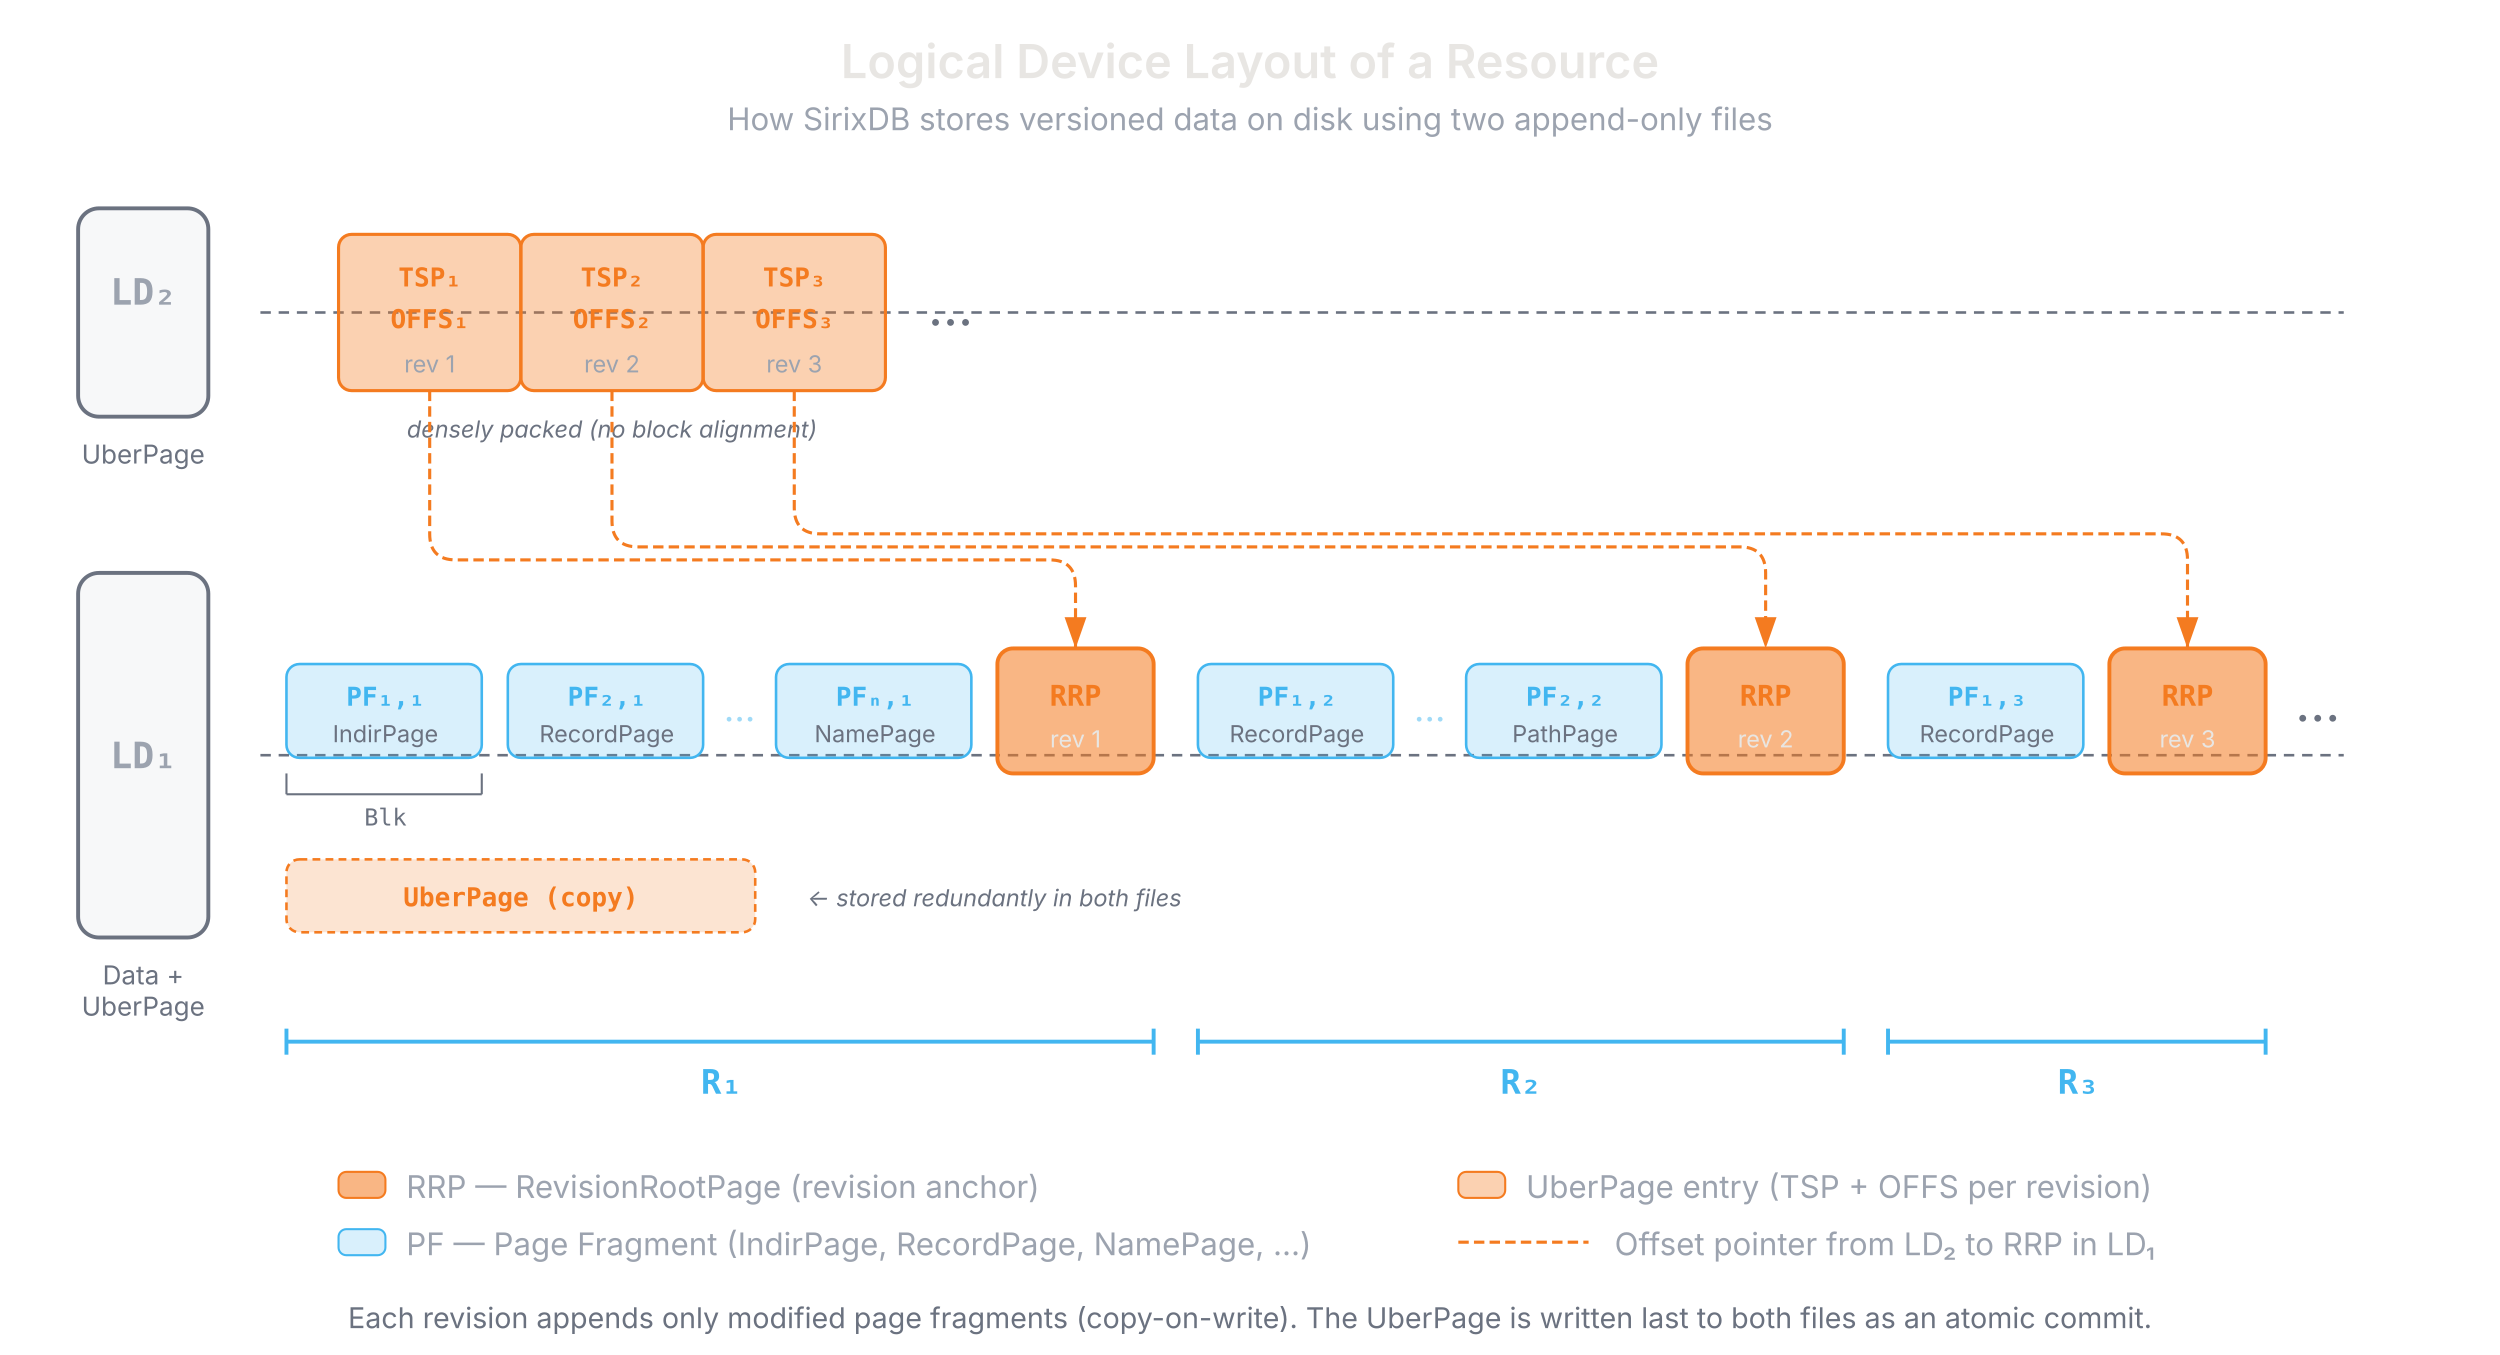
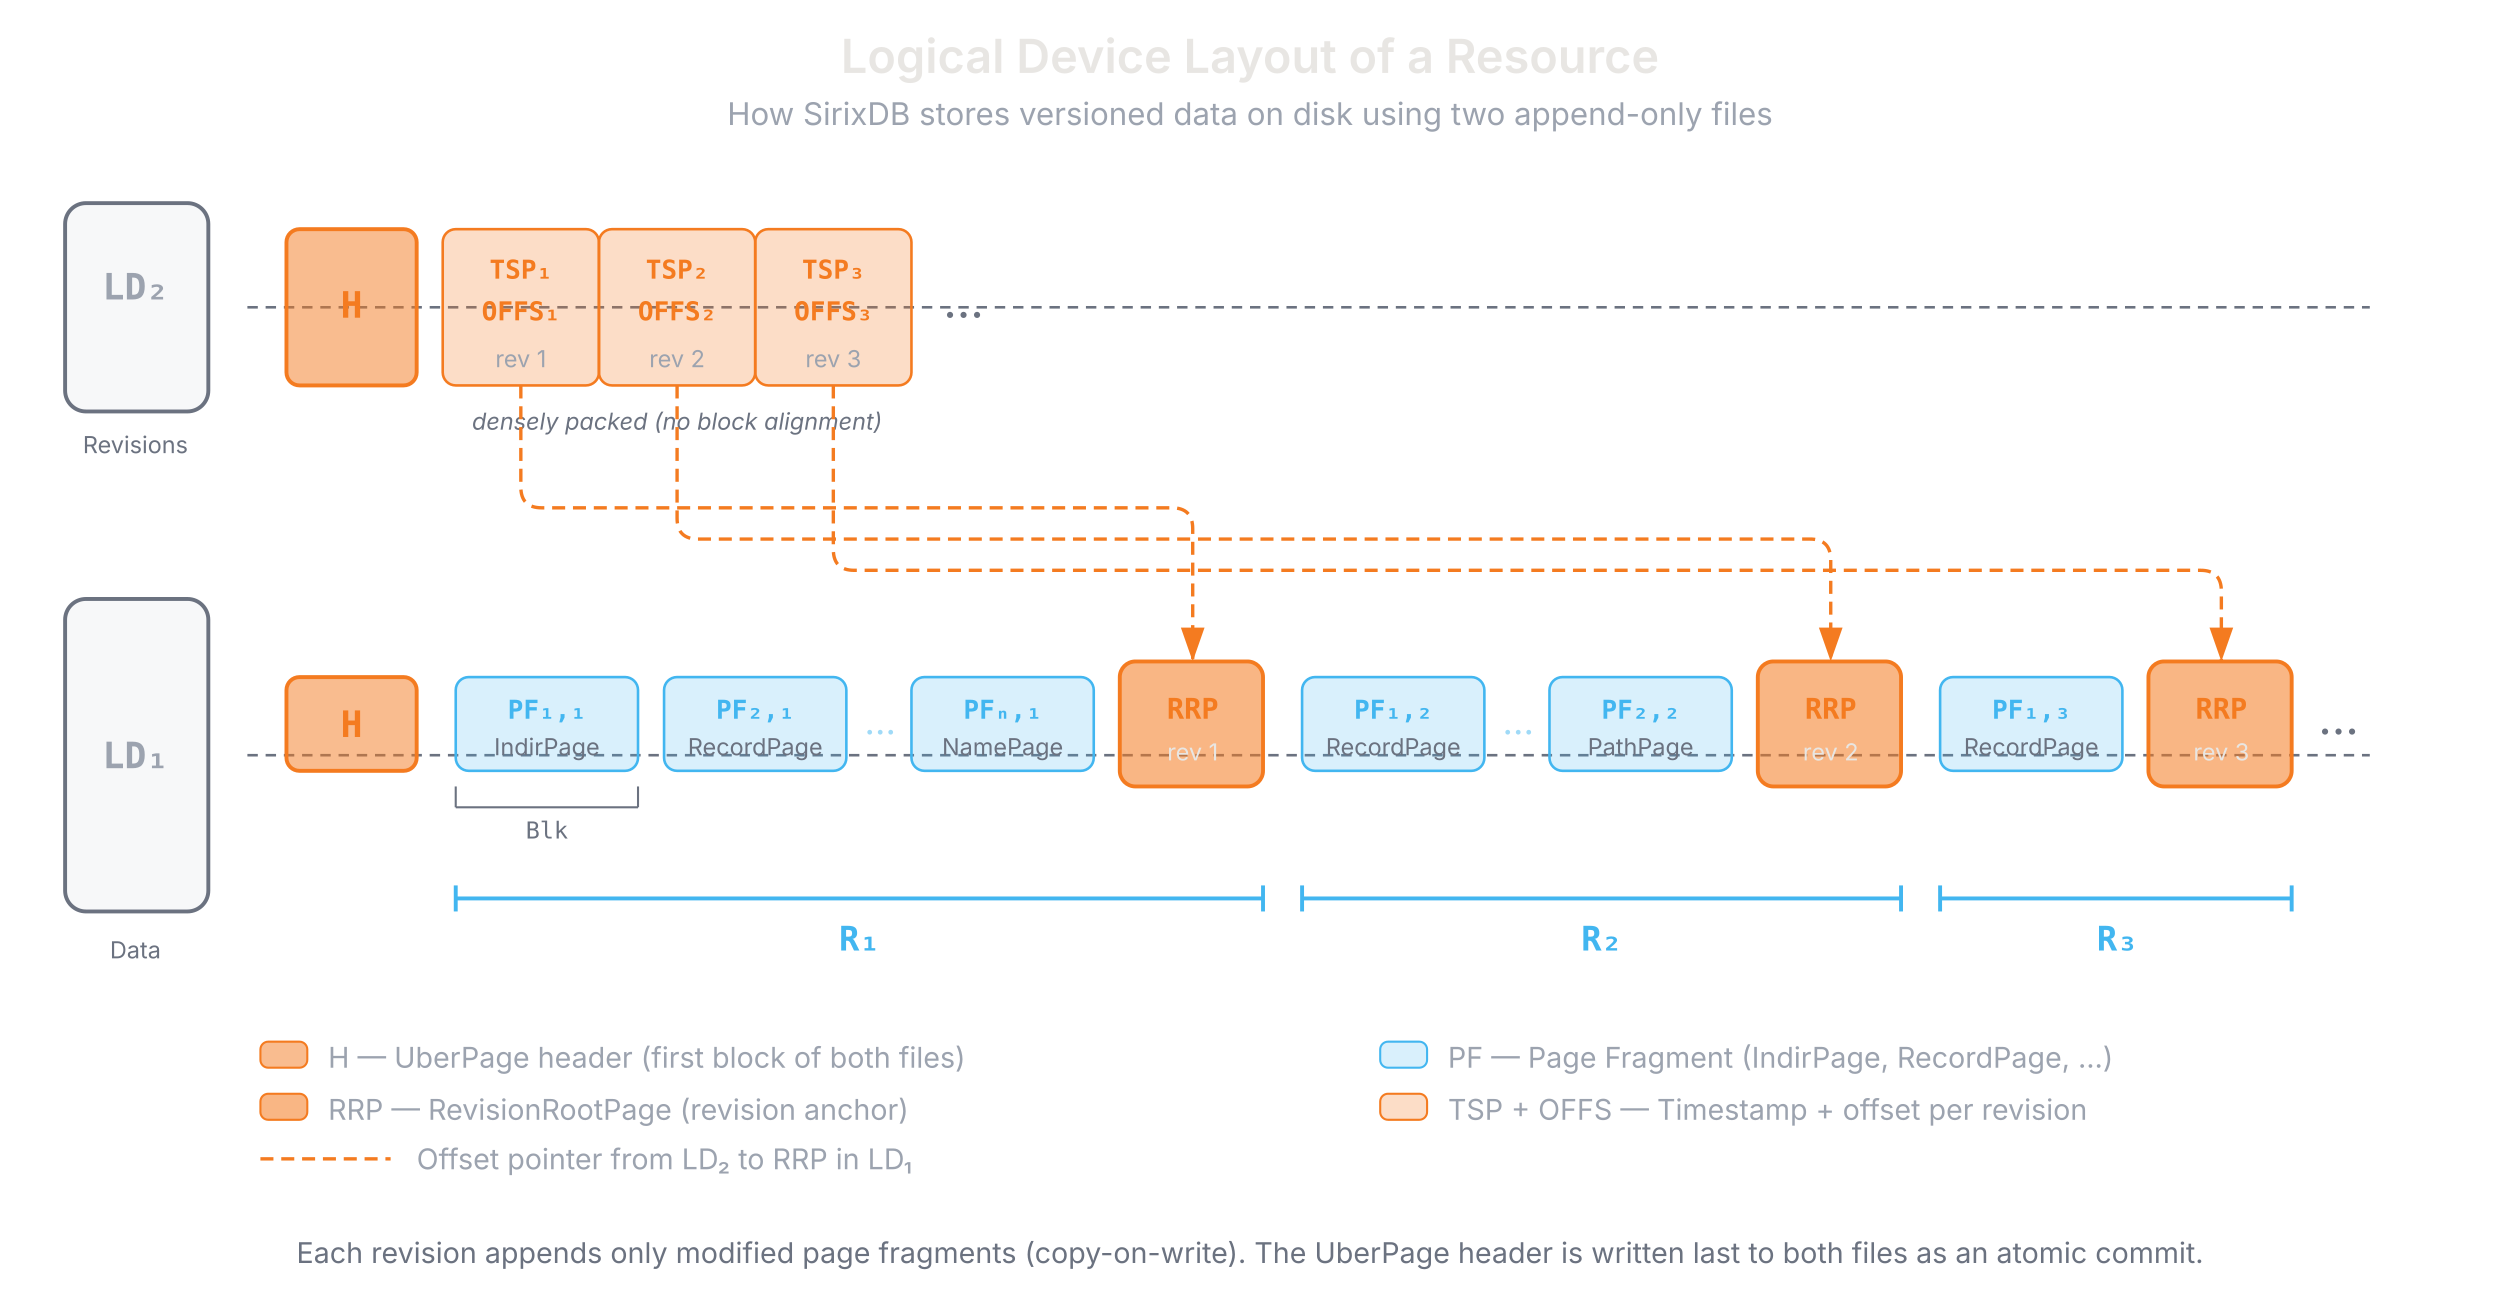
- <svg xmlns="http://www.w3.org/2000/svg" viewBox="0 0 960 520" fill="none" font-family="Inter,system-ui,sans-serif">
+ <svg xmlns="http://www.w3.org/2000/svg" viewBox="0 0 960 500" fill="none" font-family="Inter,system-ui,sans-serif">
  <defs>
    <marker id="arrowOrange" markerWidth="10" markerHeight="7" refX="10" refY="3.5" orient="auto">
      <polygon points="0,0 10,3.5 0,7" fill="#F47B20" />
    </marker>
  </defs>
-   <text x="480" y="30" text-anchor="middle" fill="#e8e6e3" font-size="18" font-weight="600">Logical Device Layout of a Resource</text>
-   <text x="480" y="50" text-anchor="middle" fill="#9ca3af" font-size="12">How SirixDB stores versioned data on disk using two append-only files</text>
-   <rect x="30" y="80" width="50" height="80" rx="8" fill="rgba(156,163,175,0.08)" stroke="#6b7280" stroke-width="1.5" />
-   <text x="55" y="117" text-anchor="middle" fill="#9ca3af" font-size="14" font-family="JetBrains Mono,monospace" font-weight="600">LD₂</text>
-   <text x="55" y="178" text-anchor="middle" fill="#6b7280" font-size="10">UberPage</text>
-   <line x1="100" y1="120" x2="900" y2="120" stroke="#6b7280" stroke-width="1" stroke-dasharray="4,3" />
-   <rect x="130" y="90" width="70" height="60" rx="5" fill="rgba(244,123,32,0.35)" stroke="#F47B20" stroke-width="1.2" />
-   <text x="165" y="110" text-anchor="middle" fill="#F47B20" font-size="10" font-family="JetBrains Mono,monospace" font-weight="600">TSP₁</text>
-   <text x="165" y="126" text-anchor="middle" fill="#F47B20" font-size="10" font-family="JetBrains Mono,monospace" font-weight="600">OFFS₁</text>
-   <text x="165" y="143" text-anchor="middle" fill="#9ca3af" font-size="9">rev 1</text>
-   <rect x="200" y="90" width="70" height="60" rx="5" fill="rgba(244,123,32,0.35)" stroke="#F47B20" stroke-width="1.2" />
-   <text x="235" y="110" text-anchor="middle" fill="#F47B20" font-size="10" font-family="JetBrains Mono,monospace" font-weight="600">TSP₂</text>
-   <text x="235" y="126" text-anchor="middle" fill="#F47B20" font-size="10" font-family="JetBrains Mono,monospace" font-weight="600">OFFS₂</text>
-   <text x="235" y="143" text-anchor="middle" fill="#9ca3af" font-size="9">rev 2</text>
-   <rect x="270" y="90" width="70" height="60" rx="5" fill="rgba(244,123,32,0.35)" stroke="#F47B20" stroke-width="1.2" />
-   <text x="305" y="110" text-anchor="middle" fill="#F47B20" font-size="10" font-family="JetBrains Mono,monospace" font-weight="600">TSP₃</text>
-   <text x="305" y="126" text-anchor="middle" fill="#F47B20" font-size="10" font-family="JetBrains Mono,monospace" font-weight="600">OFFS₃</text>
-   <text x="305" y="143" text-anchor="middle" fill="#9ca3af" font-size="9">rev 3</text>
-   <text x="365" y="125" fill="#6b7280" font-size="20" text-anchor="middle">...</text>
-   <text x="235" y="168" text-anchor="middle" fill="#6b7280" font-size="9" font-style="italic">densely packed (no block alignment)</text>
-   <rect x="30" y="220" width="50" height="140" rx="8" fill="rgba(156,163,175,0.08)" stroke="#6b7280" stroke-width="1.5" />
-   <text x="55" y="295" text-anchor="middle" fill="#9ca3af" font-size="14" font-family="JetBrains Mono,monospace" font-weight="600">LD₁</text>
-   <text x="55" y="378" text-anchor="middle" fill="#6b7280" font-size="10">Data +</text>
-   <text x="55" y="390" text-anchor="middle" fill="#6b7280" font-size="10">UberPage</text>
-   <line x1="100" y1="290" x2="900" y2="290" stroke="#6b7280" stroke-width="1" stroke-dasharray="4,3" />
-   <rect x="110" y="255" width="75" height="36" rx="5" fill="rgba(66,182,240,0.2)" stroke="#42B6F0" stroke-width="1" />
-   <text x="148" y="271" text-anchor="middle" fill="#42B6F0" font-size="10" font-family="JetBrains Mono,monospace" font-weight="600">PF₁,₁</text>
-   <text x="148" y="285" text-anchor="middle" fill="#6b7280" font-size="9">IndirPage</text>
-   <rect x="195" y="255" width="75" height="36" rx="5" fill="rgba(66,182,240,0.2)" stroke="#42B6F0" stroke-width="1" />
-   <text x="233" y="271" text-anchor="middle" fill="#42B6F0" font-size="10" font-family="JetBrains Mono,monospace" font-weight="600">PF₂,₁</text>
-   <text x="233" y="285" text-anchor="middle" fill="#6b7280" font-size="9">RecordPage</text>
-   <text x="284" y="277" fill="#42B6F0" font-size="14" text-anchor="middle" opacity="0.5">...</text>
-   <rect x="298" y="255" width="75" height="36" rx="5" fill="rgba(66,182,240,0.2)" stroke="#42B6F0" stroke-width="1" />
-   <text x="336" y="271" text-anchor="middle" fill="#42B6F0" font-size="10" font-family="JetBrains Mono,monospace" font-weight="600">PFₙ,₁</text>
-   <text x="336" y="285" text-anchor="middle" fill="#6b7280" font-size="9">NamePage</text>
-   <rect x="383" y="249" width="60" height="48" rx="6" fill="rgba(244,123,32,0.55)" stroke="#F47B20" stroke-width="1.5" />
-   <text x="413" y="271" text-anchor="middle" fill="#F47B20" font-size="11" font-family="JetBrains Mono,monospace" font-weight="700">RRP</text>
-   <text x="413" y="287" text-anchor="middle" fill="#e8e6e3" font-size="9">rev 1</text>
-   <rect x="460" y="255" width="75" height="36" rx="5" fill="rgba(66,182,240,0.2)" stroke="#42B6F0" stroke-width="1" />
-   <text x="498" y="271" text-anchor="middle" fill="#42B6F0" font-size="10" font-family="JetBrains Mono,monospace" font-weight="600">PF₁,₂</text>
-   <text x="498" y="285" text-anchor="middle" fill="#6b7280" font-size="9">RecordPage</text>
-   <text x="549" y="277" fill="#42B6F0" font-size="14" text-anchor="middle" opacity="0.5">...</text>
-   <rect x="563" y="255" width="75" height="36" rx="5" fill="rgba(66,182,240,0.2)" stroke="#42B6F0" stroke-width="1" />
-   <text x="601" y="271" text-anchor="middle" fill="#42B6F0" font-size="10" font-family="JetBrains Mono,monospace" font-weight="600">PF₂,₂</text>
-   <text x="601" y="285" text-anchor="middle" fill="#6b7280" font-size="9">PathPage</text>
-   <rect x="648" y="249" width="60" height="48" rx="6" fill="rgba(244,123,32,0.55)" stroke="#F47B20" stroke-width="1.5" />
-   <text x="678" y="271" text-anchor="middle" fill="#F47B20" font-size="11" font-family="JetBrains Mono,monospace" font-weight="700">RRP</text>
-   <text x="678" y="287" text-anchor="middle" fill="#e8e6e3" font-size="9">rev 2</text>
-   <rect x="725" y="255" width="75" height="36" rx="5" fill="rgba(66,182,240,0.2)" stroke="#42B6F0" stroke-width="1" />
-   <text x="763" y="271" text-anchor="middle" fill="#42B6F0" font-size="10" font-family="JetBrains Mono,monospace" font-weight="600">PF₁,₃</text>
-   <text x="763" y="285" text-anchor="middle" fill="#6b7280" font-size="9">RecordPage</text>
-   <rect x="810" y="249" width="60" height="48" rx="6" fill="rgba(244,123,32,0.55)" stroke="#F47B20" stroke-width="1.5" />
-   <text x="840" y="271" text-anchor="middle" fill="#F47B20" font-size="11" font-family="JetBrains Mono,monospace" font-weight="700">RRP</text>
-   <text x="840" y="287" text-anchor="middle" fill="#e8e6e3" font-size="9">rev 3</text>
-   <text x="890" y="277" fill="#6b7280" font-size="20" text-anchor="middle">...</text>
-   <line x1="110" y1="297" x2="110" y2="305" stroke="#6b7280" stroke-width="0.8" />
-   <line x1="110" y1="305" x2="185" y2="305" stroke="#6b7280" stroke-width="0.8" />
-   <line x1="185" y1="297" x2="185" y2="305" stroke="#6b7280" stroke-width="0.8" />
-   <text x="148" y="317" text-anchor="middle" fill="#6b7280" font-size="9" font-family="JetBrains Mono,monospace">Blk</text>
-   <rect x="110" y="330" width="180" height="28" rx="5" fill="rgba(244,123,32,0.2)" stroke="#F47B20" stroke-width="1" stroke-dasharray="3,2" />
-   <text x="200" y="348" text-anchor="middle" fill="#F47B20" font-size="10" font-family="JetBrains Mono,monospace" font-weight="600">UberPage (copy)</text>
-   <text x="310" y="348" fill="#6b7280" font-size="9" font-style="italic">← stored redundantly in both files</text>
-   <path d="M 165 150 L 165 205 Q 165 215 175 215 L 403 215 Q 413 215 413 225 L 413 249" fill="none" stroke="#F47B20" stroke-width="1.2" stroke-dasharray="4,2" marker-end="url(#arrowOrange)" />
-   <path d="M 235 150 L 235 200 Q 235 210 245 210 L 668 210 Q 678 210 678 220 L 678 249" fill="none" stroke="#F47B20" stroke-width="1.2" stroke-dasharray="4,2" marker-end="url(#arrowOrange)" />
-   <path d="M 305 150 L 305 195 Q 305 205 315 205 L 830 205 Q 840 205 840 215 L 840 249" fill="none" stroke="#F47B20" stroke-width="1.2" stroke-dasharray="4,2" marker-end="url(#arrowOrange)" />
-   <line x1="110" y1="400" x2="443" y2="400" stroke="#42B6F0" stroke-width="1.5" />
-   <line x1="110" y1="395" x2="110" y2="405" stroke="#42B6F0" stroke-width="1.5" />
-   <line x1="443" y1="395" x2="443" y2="405" stroke="#42B6F0" stroke-width="1.5" />
-   <text x="277" y="420" text-anchor="middle" fill="#42B6F0" font-size="13" font-family="JetBrains Mono,monospace" font-weight="600">R₁</text>
-   <line x1="460" y1="400" x2="708" y2="400" stroke="#42B6F0" stroke-width="1.5" />
-   <line x1="460" y1="395" x2="460" y2="405" stroke="#42B6F0" stroke-width="1.5" />
-   <line x1="708" y1="395" x2="708" y2="405" stroke="#42B6F0" stroke-width="1.5" />
-   <text x="584" y="420" text-anchor="middle" fill="#42B6F0" font-size="13" font-family="JetBrains Mono,monospace" font-weight="600">R₂</text>
-   <line x1="725" y1="400" x2="870" y2="400" stroke="#42B6F0" stroke-width="1.5" />
-   <line x1="725" y1="395" x2="725" y2="405" stroke="#42B6F0" stroke-width="1.5" />
-   <line x1="870" y1="395" x2="870" y2="405" stroke="#42B6F0" stroke-width="1.5" />
-   <text x="798" y="420" text-anchor="middle" fill="#42B6F0" font-size="13" font-family="JetBrains Mono,monospace" font-weight="600">R₃</text>
-   <rect x="130" y="450" width="18" height="10" rx="3" fill="rgba(244,123,32,0.55)" stroke="#F47B20" stroke-width="0.8" />
-   <text x="156" y="460" fill="#9ca3af" font-size="12">RRP — RevisionRootPage (revision anchor)</text>
-   <rect x="130" y="472" width="18" height="10" rx="3" fill="rgba(66,182,240,0.2)" stroke="#42B6F0" stroke-width="0.8" />
-   <text x="156" y="482" fill="#9ca3af" font-size="12">PF — Page Fragment (IndirPage, RecordPage, NamePage, ...)</text>
-   <rect x="560" y="450" width="18" height="10" rx="3" fill="rgba(244,123,32,0.35)" stroke="#F47B20" stroke-width="0.8" />
-   <text x="586" y="460" fill="#9ca3af" font-size="12">UberPage entry (TSP + OFFS per revision)</text>
-   <line x1="560" y1="477" x2="610" y2="477" stroke="#F47B20" stroke-width="1.2" stroke-dasharray="4,2" />
-   <text x="620" y="482" fill="#9ca3af" font-size="12">Offset pointer from LD₂ to RRP in LD₁</text>
-   <text x="480" y="510" text-anchor="middle" fill="#6b7280" font-size="11">Each revision appends only modified page fragments (copy-on-write). The UberPage is written last to both files as an atomic commit.</text>
+   <text x="480" y="28" text-anchor="middle" fill="#e8e6e3" font-size="18" font-weight="600">Logical Device Layout of a Resource</text>
+   <text x="480" y="48" text-anchor="middle" fill="#9ca3af" font-size="12">How SirixDB stores versioned data on disk using two append-only files</text>
+   <rect x="25" y="78" width="55" height="80" rx="8" fill="rgba(156,163,175,0.08)" stroke="#6b7280" stroke-width="1.5" />
+   <text x="52" y="115" text-anchor="middle" fill="#9ca3af" font-size="14" font-family="JetBrains Mono,monospace" font-weight="600">LD₂</text>
+   <text x="52" y="174" text-anchor="middle" fill="#6b7280" font-size="9">Revisions</text>
+   <line x1="95" y1="118" x2="910" y2="118" stroke="#6b7280" stroke-width="1" stroke-dasharray="4,3" />
+   <rect x="110" y="88" width="50" height="60" rx="5" fill="rgba(244,123,32,0.5)" stroke="#F47B20" stroke-width="1.5" />
+   <text x="135" y="122" text-anchor="middle" fill="#F47B20" font-size="14" font-family="JetBrains Mono,monospace" font-weight="700">H</text>
+   <rect x="170" y="88" width="60" height="60" rx="5" fill="rgba(244,123,32,0.25)" stroke="#F47B20" stroke-width="1" />
+   <text x="200" y="107" text-anchor="middle" fill="#F47B20" font-size="10" font-family="JetBrains Mono,monospace" font-weight="600">TSP₁</text>
+   <text x="200" y="123" text-anchor="middle" fill="#F47B20" font-size="10" font-family="JetBrains Mono,monospace" font-weight="600">OFFS₁</text>
+   <text x="200" y="141" text-anchor="middle" fill="#9ca3af" font-size="9">rev 1</text>
+   <rect x="230" y="88" width="60" height="60" rx="5" fill="rgba(244,123,32,0.25)" stroke="#F47B20" stroke-width="1" />
+   <text x="260" y="107" text-anchor="middle" fill="#F47B20" font-size="10" font-family="JetBrains Mono,monospace" font-weight="600">TSP₂</text>
+   <text x="260" y="123" text-anchor="middle" fill="#F47B20" font-size="10" font-family="JetBrains Mono,monospace" font-weight="600">OFFS₂</text>
+   <text x="260" y="141" text-anchor="middle" fill="#9ca3af" font-size="9">rev 2</text>
+   <rect x="290" y="88" width="60" height="60" rx="5" fill="rgba(244,123,32,0.25)" stroke="#F47B20" stroke-width="1" />
+   <text x="320" y="107" text-anchor="middle" fill="#F47B20" font-size="10" font-family="JetBrains Mono,monospace" font-weight="600">TSP₃</text>
+   <text x="320" y="123" text-anchor="middle" fill="#F47B20" font-size="10" font-family="JetBrains Mono,monospace" font-weight="600">OFFS₃</text>
+   <text x="320" y="141" text-anchor="middle" fill="#9ca3af" font-size="9">rev 3</text>
+   <text x="370" y="122" fill="#6b7280" font-size="18" text-anchor="middle">...</text>
+   <text x="260" y="165" text-anchor="middle" fill="#6b7280" font-size="9" font-style="italic">densely packed (no block alignment)</text>
+   <rect x="25" y="230" width="55" height="120" rx="8" fill="rgba(156,163,175,0.08)" stroke="#6b7280" stroke-width="1.5" />
+   <text x="52" y="295" text-anchor="middle" fill="#9ca3af" font-size="14" font-family="JetBrains Mono,monospace" font-weight="600">LD₁</text>
+   <text x="52" y="368" text-anchor="middle" fill="#6b7280" font-size="9">Data</text>
+   <line x1="95" y1="290" x2="910" y2="290" stroke="#6b7280" stroke-width="1" stroke-dasharray="4,3" />
+   <rect x="110" y="260" width="50" height="36" rx="5" fill="rgba(244,123,32,0.5)" stroke="#F47B20" stroke-width="1.5" />
+   <text x="135" y="283" text-anchor="middle" fill="#F47B20" font-size="14" font-family="JetBrains Mono,monospace" font-weight="700">H</text>
+   <rect x="175" y="260" width="70" height="36" rx="5" fill="rgba(66,182,240,0.2)" stroke="#42B6F0" stroke-width="1" />
+   <text x="210" y="276" text-anchor="middle" fill="#42B6F0" font-size="10" font-family="JetBrains Mono,monospace" font-weight="600">PF₁,₁</text>
+   <text x="210" y="290" text-anchor="middle" fill="#6b7280" font-size="9">IndirPage</text>
+   <rect x="255" y="260" width="70" height="36" rx="5" fill="rgba(66,182,240,0.2)" stroke="#42B6F0" stroke-width="1" />
+   <text x="290" y="276" text-anchor="middle" fill="#42B6F0" font-size="10" font-family="JetBrains Mono,monospace" font-weight="600">PF₂,₁</text>
+   <text x="290" y="290" text-anchor="middle" fill="#6b7280" font-size="9">RecordPage</text>
+   <text x="338" y="282" fill="#42B6F0" font-size="14" text-anchor="middle" opacity="0.5">...</text>
+   <rect x="350" y="260" width="70" height="36" rx="5" fill="rgba(66,182,240,0.2)" stroke="#42B6F0" stroke-width="1" />
+   <text x="385" y="276" text-anchor="middle" fill="#42B6F0" font-size="10" font-family="JetBrains Mono,monospace" font-weight="600">PFₙ,₁</text>
+   <text x="385" y="290" text-anchor="middle" fill="#6b7280" font-size="9">NamePage</text>
+   <rect x="430" y="254" width="55" height="48" rx="6" fill="rgba(244,123,32,0.55)" stroke="#F47B20" stroke-width="1.5" />
+   <text x="458" y="276" text-anchor="middle" fill="#F47B20" font-size="11" font-family="JetBrains Mono,monospace" font-weight="700">RRP</text>
+   <text x="458" y="292" text-anchor="middle" fill="#e8e6e3" font-size="9">rev 1</text>
+   <rect x="500" y="260" width="70" height="36" rx="5" fill="rgba(66,182,240,0.2)" stroke="#42B6F0" stroke-width="1" />
+   <text x="535" y="276" text-anchor="middle" fill="#42B6F0" font-size="10" font-family="JetBrains Mono,monospace" font-weight="600">PF₁,₂</text>
+   <text x="535" y="290" text-anchor="middle" fill="#6b7280" font-size="9">RecordPage</text>
+   <text x="583" y="282" fill="#42B6F0" font-size="14" text-anchor="middle" opacity="0.5">...</text>
+   <rect x="595" y="260" width="70" height="36" rx="5" fill="rgba(66,182,240,0.2)" stroke="#42B6F0" stroke-width="1" />
+   <text x="630" y="276" text-anchor="middle" fill="#42B6F0" font-size="10" font-family="JetBrains Mono,monospace" font-weight="600">PF₂,₂</text>
+   <text x="630" y="290" text-anchor="middle" fill="#6b7280" font-size="9">PathPage</text>
+   <rect x="675" y="254" width="55" height="48" rx="6" fill="rgba(244,123,32,0.55)" stroke="#F47B20" stroke-width="1.5" />
+   <text x="703" y="276" text-anchor="middle" fill="#F47B20" font-size="11" font-family="JetBrains Mono,monospace" font-weight="700">RRP</text>
+   <text x="703" y="292" text-anchor="middle" fill="#e8e6e3" font-size="9">rev 2</text>
+   <rect x="745" y="260" width="70" height="36" rx="5" fill="rgba(66,182,240,0.2)" stroke="#42B6F0" stroke-width="1" />
+   <text x="780" y="276" text-anchor="middle" fill="#42B6F0" font-size="10" font-family="JetBrains Mono,monospace" font-weight="600">PF₁,₃</text>
+   <text x="780" y="290" text-anchor="middle" fill="#6b7280" font-size="9">RecordPage</text>
+   <rect x="825" y="254" width="55" height="48" rx="6" fill="rgba(244,123,32,0.55)" stroke="#F47B20" stroke-width="1.5" />
+   <text x="853" y="276" text-anchor="middle" fill="#F47B20" font-size="11" font-family="JetBrains Mono,monospace" font-weight="700">RRP</text>
+   <text x="853" y="292" text-anchor="middle" fill="#e8e6e3" font-size="9">rev 3</text>
+   <text x="898" y="282" fill="#6b7280" font-size="18" text-anchor="middle">...</text>
+   <line x1="175" y1="302" x2="175" y2="310" stroke="#6b7280" stroke-width="0.8" />
+   <line x1="175" y1="310" x2="245" y2="310" stroke="#6b7280" stroke-width="0.8" />
+   <line x1="245" y1="302" x2="245" y2="310" stroke="#6b7280" stroke-width="0.8" />
+   <text x="210" y="322" text-anchor="middle" fill="#6b7280" font-size="9" font-family="JetBrains Mono,monospace">Blk</text>
+   <path d="M 200 148 L 200 187 Q 200 195 208 195 L 450 195 Q 458 195 458 203 L 458 254" fill="none" stroke="#F47B20" stroke-width="1.3" stroke-dasharray="5,3" marker-end="url(#arrowOrange)" />
+   <path d="M 260 148 L 260 199 Q 260 207 268 207 L 695 207 Q 703 207 703 215 L 703 254" fill="none" stroke="#F47B20" stroke-width="1.3" stroke-dasharray="5,3" marker-end="url(#arrowOrange)" />
+   <path d="M 320 148 L 320 211 Q 320 219 328 219 L 845 219 Q 853 219 853 227 L 853 254" fill="none" stroke="#F47B20" stroke-width="1.3" stroke-dasharray="5,3" marker-end="url(#arrowOrange)" />
+   <line x1="175" y1="345" x2="485" y2="345" stroke="#42B6F0" stroke-width="1.5" />
+   <line x1="175" y1="340" x2="175" y2="350" stroke="#42B6F0" stroke-width="1.5" />
+   <line x1="485" y1="340" x2="485" y2="350" stroke="#42B6F0" stroke-width="1.5" />
+   <text x="330" y="365" text-anchor="middle" fill="#42B6F0" font-size="13" font-family="JetBrains Mono,monospace" font-weight="600">R₁</text>
+   <line x1="500" y1="345" x2="730" y2="345" stroke="#42B6F0" stroke-width="1.5" />
+   <line x1="500" y1="340" x2="500" y2="350" stroke="#42B6F0" stroke-width="1.5" />
+   <line x1="730" y1="340" x2="730" y2="350" stroke="#42B6F0" stroke-width="1.5" />
+   <text x="615" y="365" text-anchor="middle" fill="#42B6F0" font-size="13" font-family="JetBrains Mono,monospace" font-weight="600">R₂</text>
+   <line x1="745" y1="345" x2="880" y2="345" stroke="#42B6F0" stroke-width="1.5" />
+   <line x1="745" y1="340" x2="745" y2="350" stroke="#42B6F0" stroke-width="1.5" />
+   <line x1="880" y1="340" x2="880" y2="350" stroke="#42B6F0" stroke-width="1.5" />
+   <text x="813" y="365" text-anchor="middle" fill="#42B6F0" font-size="13" font-family="JetBrains Mono,monospace" font-weight="600">R₃</text>
+   <rect x="100" y="400" width="18" height="10" rx="3" fill="rgba(244,123,32,0.5)" stroke="#F47B20" stroke-width="0.8" />
+   <text x="126" y="410" fill="#9ca3af" font-size="11">H — UberPage header (first block of both files)</text>
+   <rect x="100" y="420" width="18" height="10" rx="3" fill="rgba(244,123,32,0.55)" stroke="#F47B20" stroke-width="0.8" />
+   <text x="126" y="430" fill="#9ca3af" font-size="11">RRP — RevisionRootPage (revision anchor)</text>
+   <rect x="530" y="400" width="18" height="10" rx="3" fill="rgba(66,182,240,0.2)" stroke="#42B6F0" stroke-width="0.8" />
+   <text x="556" y="410" fill="#9ca3af" font-size="11">PF — Page Fragment (IndirPage, RecordPage, ...)</text>
+   <rect x="530" y="420" width="18" height="10" rx="3" fill="rgba(244,123,32,0.25)" stroke="#F47B20" stroke-width="0.8" />
+   <text x="556" y="430" fill="#9ca3af" font-size="11">TSP + OFFS — Timestamp + offset per revision</text>
+   <line x1="100" y1="445" x2="150" y2="445" stroke="#F47B20" stroke-width="1.3" stroke-dasharray="5,3" />
+   <text x="160" y="449" fill="#9ca3af" font-size="11">Offset pointer from LD₂ to RRP in LD₁</text>
+   <text x="480" y="485" text-anchor="middle" fill="#6b7280" font-size="11">Each revision appends only modified page fragments (copy-on-write). The UberPage header is written last to both files as an atomic commit.</text>
</svg>
